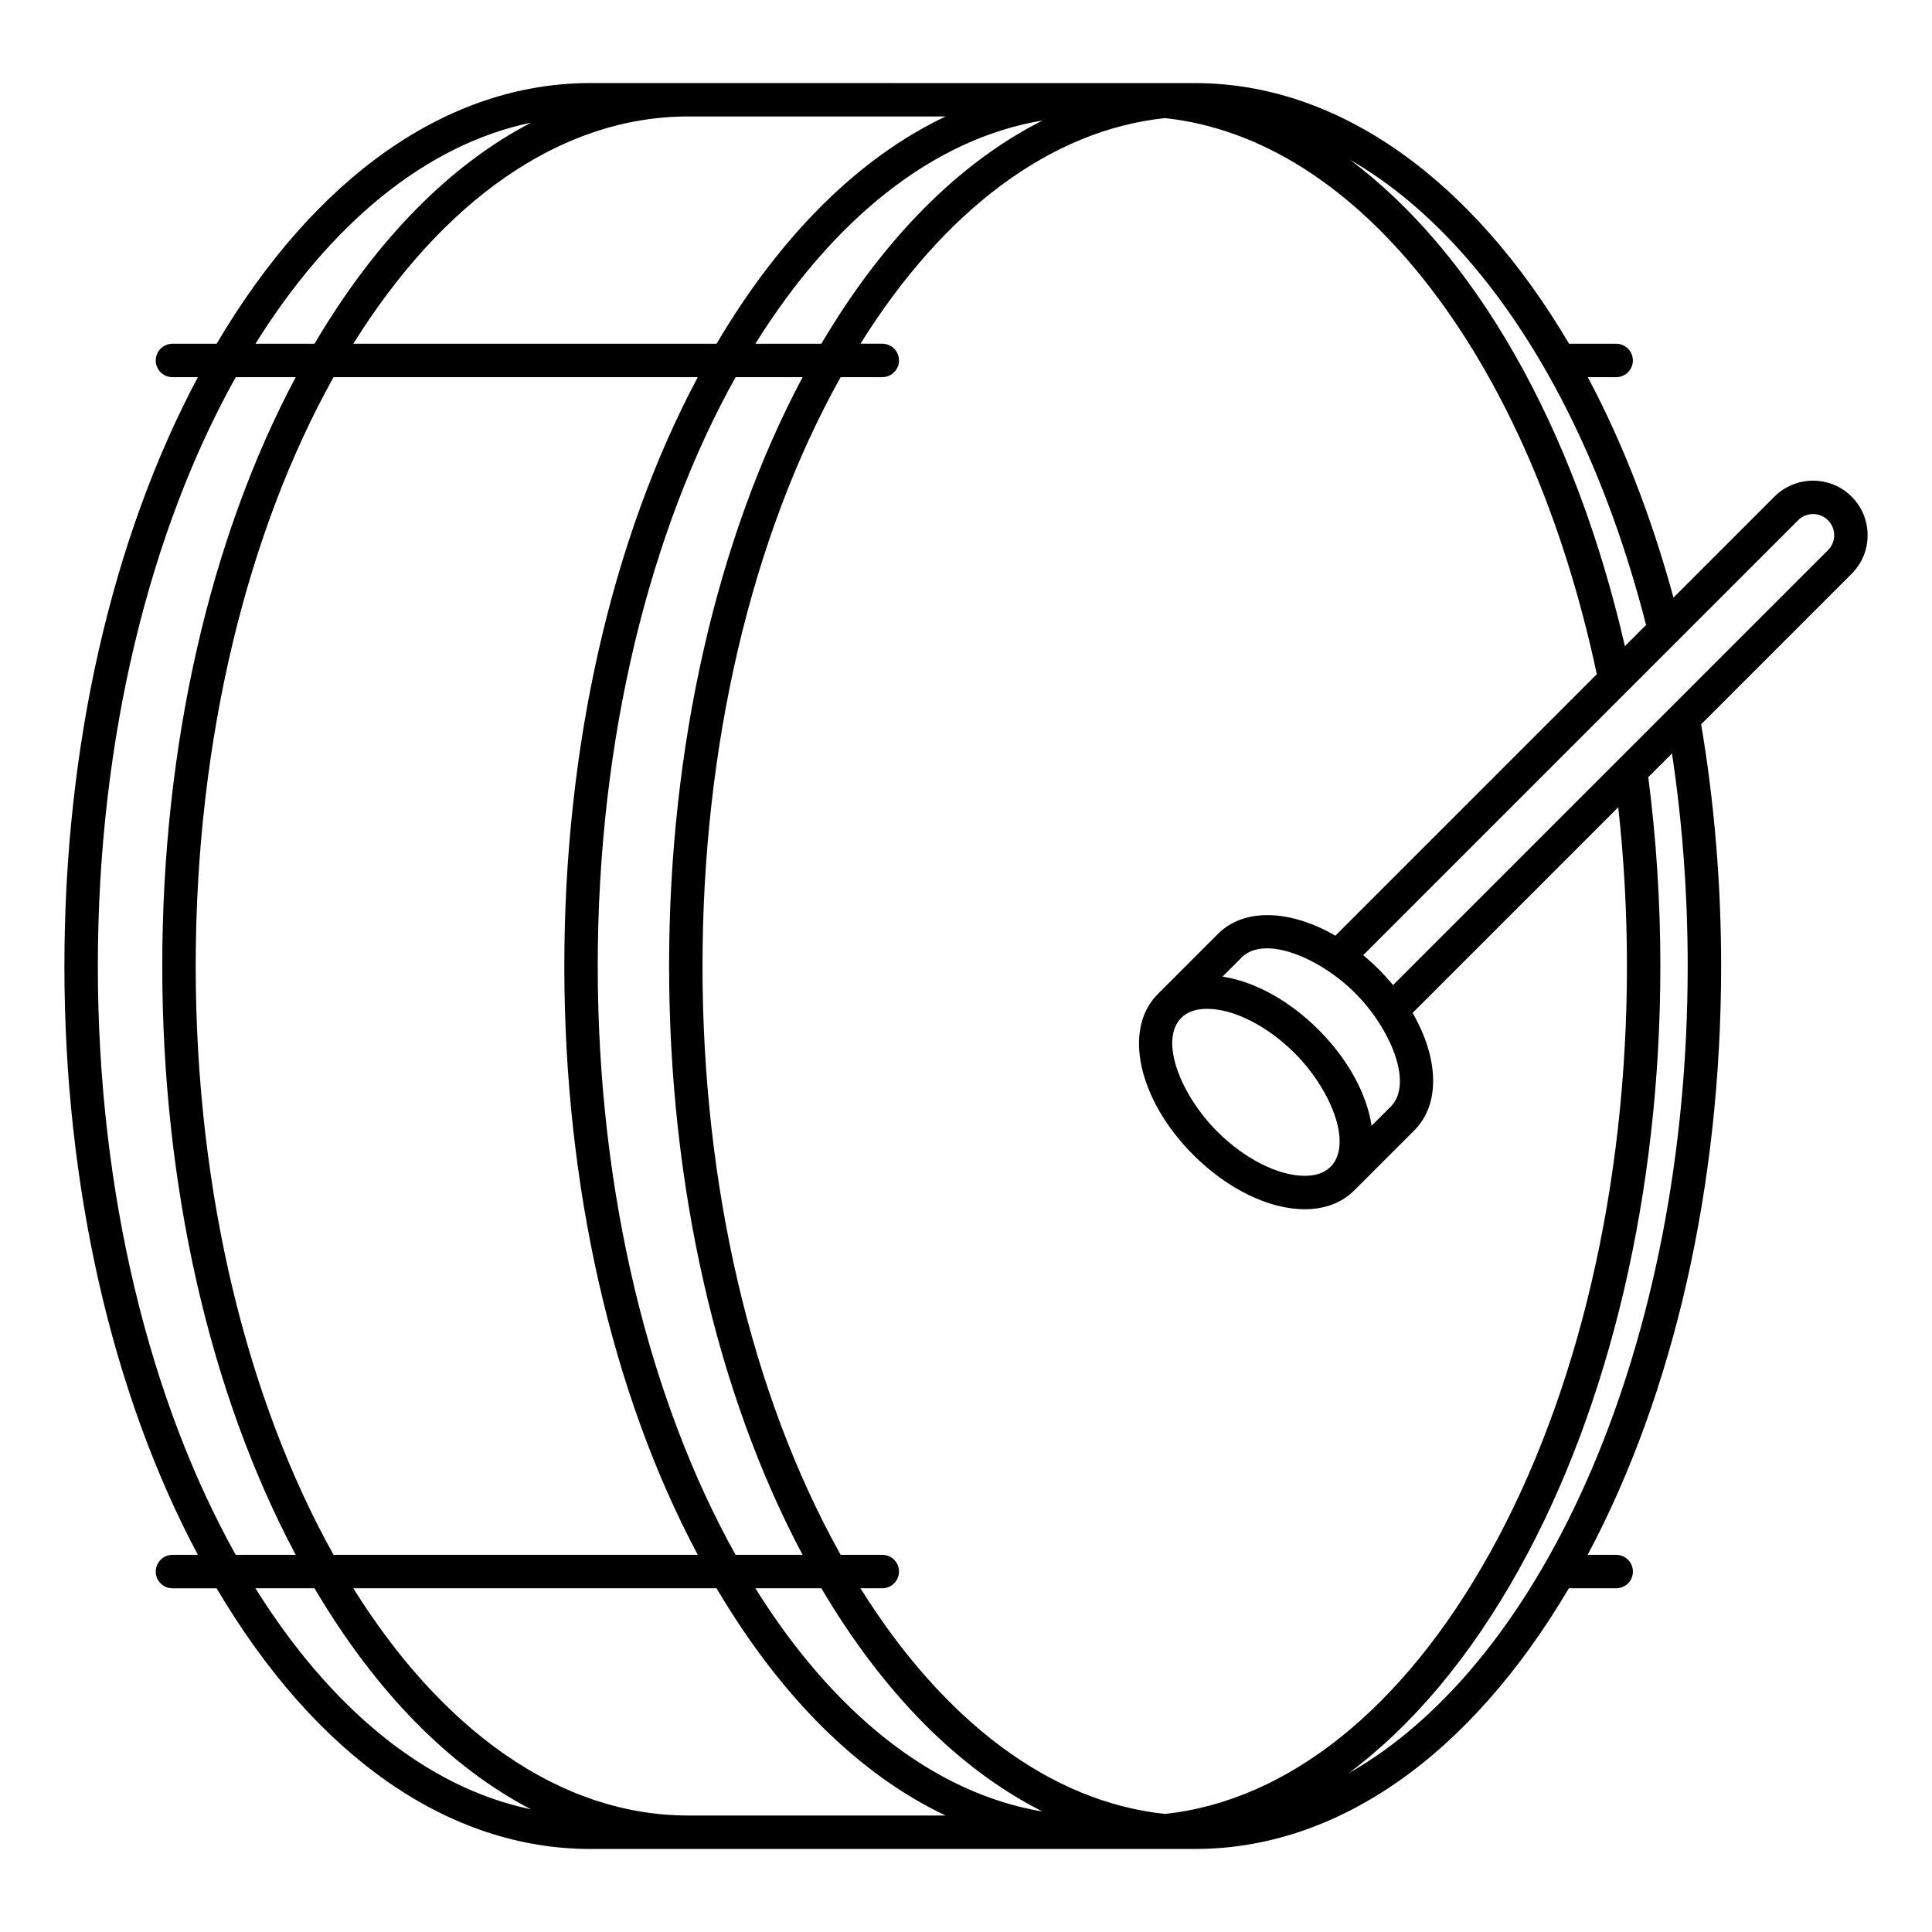
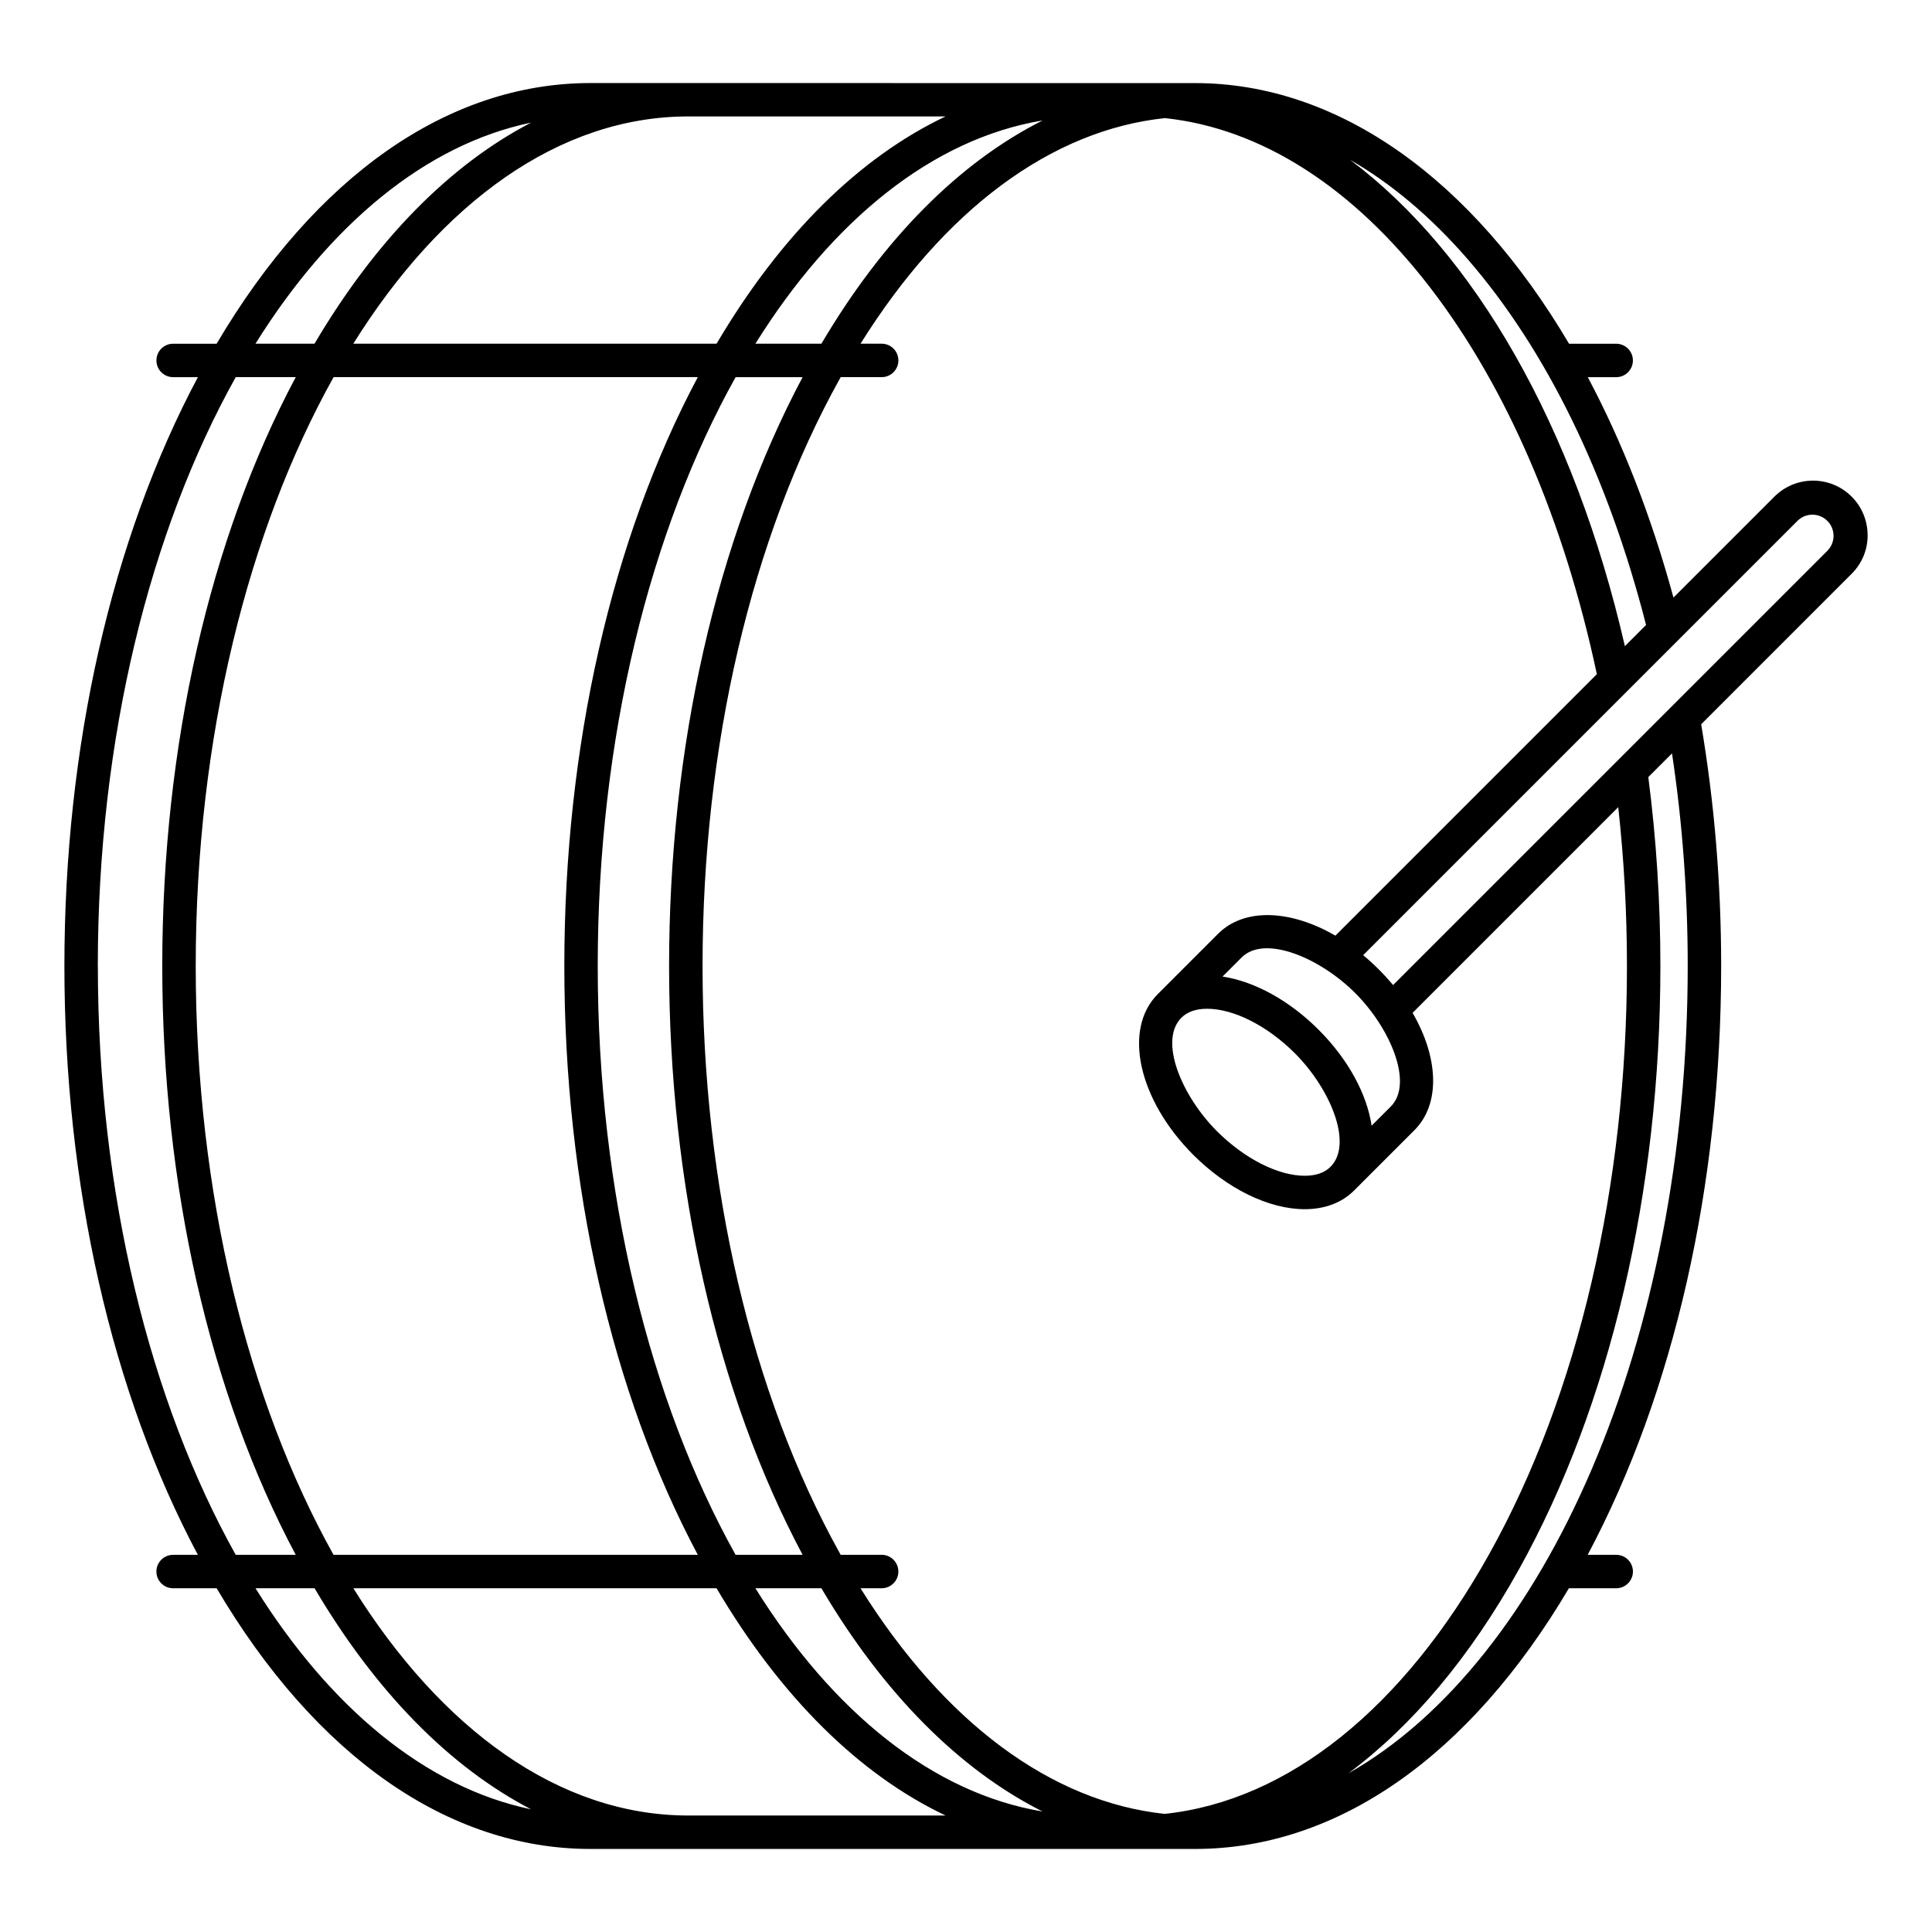
- <svg xmlns="http://www.w3.org/2000/svg" fill="#000000" height="75" width="75" version="1.1" id="Capa_1" viewBox="0 0 75 75" xml:space="preserve">
-   <defs id="defs1" />
-   <path d="m 72.5,20.778 c 0,-0.567 -0.22,-1.099 -0.62,-1.499 -0.826,-0.826 -2.17,-0.826 -2.996,0 L 64.964,23.199 C 64.101,20.03 62.975,17.157 61.638,14.642 h 1.101 c 0.358,0 0.649,-0.291 0.649,-0.649 0,-0.358 -0.291,-0.649 -0.649,-0.649 H 60.911 C 57.16,6.987 51.987,3.234 46.413,3.226 c -0.006,-1.622e-4 -23.494,-0.002 -23.494,-0.002 -5.506,0 -10.657,3.594 -14.509,10.12 H 6.695 c -0.358,0 -0.649,0.291 -0.649,0.649 0,0.358 0.291,0.649 0.649,0.649 H 7.681 C 4.333,20.928 2.5,28.98 2.5,37.501 c 0,8.521 1.833,16.572 5.181,22.858 H 6.695 c -0.358,0 -0.649,0.291 -0.649,0.649 0,0.358 0.291,0.649 0.649,0.649 h 1.714 c 3.852,6.526 9.003,10.12 14.509,10.12 h 23.475 c 4.87e-4,0 9.74e-4,-3.25e-4 0.002,-3.25e-4 5.505,-0.001 10.656,-3.595 14.508,-10.12 h 1.837 c 0.358,0 0.649,-0.291 0.649,-0.649 0,-0.358 -0.291,-0.649 -0.649,-0.649 h -1.108 c 3.349,-6.286 5.182,-14.337 5.182,-22.858 0,-3.192 -0.263,-6.346 -0.776,-9.384 l 5.842,-5.842 c 0.402,-0.402 0.622,-0.934 0.62,-1.497 z M 56.97,10.056 c 3.064,3.527 5.455,8.434 6.93,14.206 l -0.822,0.822 C 61.108,16.515 57.236,9.82 52.408,6.203 c 1.601,0.921 3.135,2.211 4.562,3.853 z m -33.766,27.445 c 0,-8.867 2.04,-16.927 5.352,-22.86 h 2.601 c -3.346,6.286 -5.183,14.373 -5.183,22.859 0,8.485 1.837,16.572 5.182,22.858 h -2.601 C 25.244,54.426 23.204,46.367 23.204,37.501 Z m 3.884,22.858 H 12.949 C 9.637,54.426 7.597,46.367 7.597,37.501 c 0,-8.867 2.04,-16.927 5.352,-22.86 H 27.088 c -3.349,6.286 -5.181,14.338 -5.181,22.86 0,8.521 1.832,16.572 5.181,22.858 z m 2.235,-47.015 c 2.989,-4.79 6.865,-7.954 11.151,-8.667 -3.231,1.626 -6.177,4.581 -8.589,8.667 z m -2.605,-8.822 h 9.989 c -3.339,1.583 -6.389,4.584 -8.89,8.822 H 13.716 C 17.13,7.873 21.701,4.521 26.718,4.521 Z M 20.617,4.761 C 17.466,6.398 14.59,9.311 12.209,13.344 H 9.917 C 12.801,8.723 16.51,5.615 20.617,4.761 Z M 3.798,37.501 c 0,-8.868 2.04,-16.927 5.353,-22.859 H 11.48 C 8.132,20.928 6.299,28.98 6.299,37.501 c 0,8.521 1.833,16.572 5.181,22.858 H 9.151 C 5.838,54.427 3.798,46.368 3.798,37.501 Z m 6.119,24.155 h 2.292 c 2.38,4.032 5.256,6.945 8.405,8.582 -4.105,-0.854 -7.814,-3.962 -10.698,-8.582 z m 16.801,8.822 c -5.017,0 -9.588,-3.351 -13.003,-8.822 h 14.101 c 2.502,4.238 5.552,7.239 8.891,8.822 z m 2.605,-8.822 h 2.562 c 2.41,4.085 5.355,7.04 8.585,8.667 -4.284,-0.715 -8.159,-3.878 -11.147,-8.667 z m 15.892,8.759 C 40.801,69.948 36.651,66.857 33.403,61.656 h 0.847 c 0.358,0 0.649,-0.291 0.649,-0.649 0,-0.358 -0.291,-0.649 -0.649,-0.649 h -1.615 c -0.013,-0.023 -0.026,-0.045 -0.039,-0.068 -3.434,-6.173 -5.325,-14.267 -5.325,-22.79 0,-8.527 1.892,-16.623 5.328,-22.796 0.012,-0.021 0.024,-0.042 0.036,-0.063 h 1.615 c 0.358,0 0.649,-0.291 0.649,-0.649 0,-0.358 -0.291,-0.649 -0.649,-0.649 h -0.847 c 3.249,-5.203 7.402,-8.294 11.818,-8.758 3.734,0.399 7.295,2.674 10.301,6.586 2.966,3.86 5.197,9.042 6.466,15.001 L 51.839,36.323 c -1.736,-1.008 -3.534,-1.093 -4.555,-0.072 l -2.341,2.341 c -1.363,1.363 -0.756,4.104 1.382,6.242 1.32,1.321 2.937,2.109 4.325,2.109 0.777,0 1.439,-0.251 1.915,-0.725 6.48e-4,-6.48e-4 2.343,-2.342 2.343,-2.342 1.022,-1.022 0.936,-2.819 -0.072,-4.555 l 7.984,-7.984 c 0.223,2.026 0.338,4.093 0.338,6.166 0,8.522 -1.891,16.616 -5.324,22.788 -3.351,6.025 -7.831,9.618 -12.619,10.126 z M 51.185,39.974 c -1.135,-1.135 -2.488,-1.875 -3.727,-2.061 l 0.743,-0.743 c 0.892,-0.891 3.038,0.013 4.406,1.382 1.369,1.369 2.273,3.515 1.382,4.406 l -0.744,0.744 C 53.065,42.494 52.355,41.143 51.185,39.974 Z m 0.464,5.324 c -0.231,0.23 -0.567,0.347 -0.999,0.347 -1.035,0 -2.341,-0.662 -3.407,-1.729 -1.369,-1.369 -2.273,-3.515 -1.382,-4.406 0.23,-0.231 0.567,-0.347 0.999,-0.347 1.035,0 2.341,0.662 3.407,1.729 1.369,1.369 2.273,3.515 1.382,4.406 z m 0.702,23.54 c 2.476,-1.844 4.725,-4.517 6.617,-7.918 3.539,-6.362 5.487,-14.679 5.487,-23.419 0,-2.47 -0.159,-4.935 -0.469,-7.333 l 0.92,-0.92 c 0.404,2.683 0.61,5.453 0.61,8.253 0,14.598 -5.529,27.009 -13.165,31.337 z M 70.963,21.357 54.079,38.24 C 53.907,38.034 53.723,37.831 53.525,37.633 53.327,37.435 53.124,37.251 52.918,37.08 L 69.802,20.196 c 0.32,-0.32 0.841,-0.32 1.161,0 0.155,0.155 0.24,0.362 0.24,0.584 9.73e-4,0.216 -0.084,0.421 -0.24,0.576 z" id="path1" style="stroke-width:0.162" />
+ <svg xmlns="http://www.w3.org/2000/svg" xml:space="preserve" width="75" height="75">
+   <path d="M72.5 20.778c0-.567-.22-1.1-.62-1.5a2.12 2.12 0 0 0-2.996 0l-3.92 3.92c-.863-3.168-1.989-6.041-3.326-8.556h1.102a.649.649 0 0 0 0-1.298H60.91C57.16 6.987 51.987 3.234 46.413 3.226l-23.494-.002c-5.506 0-10.657 3.594-14.51 10.12H6.696a.649.649 0 0 0 0 1.297h.986C4.333 20.928 2.5 28.98 2.5 37.501s1.833 16.572 5.181 22.858h-.986a.649.649 0 0 0 0 1.297H8.41c3.853 6.526 9.004 10.12 14.51 10.12h23.477c5.505-.001 10.655-3.595 14.507-10.12h1.837a.649.649 0 0 0 0-1.298h-1.108c3.349-6.286 5.182-14.337 5.182-22.857 0-3.192-.263-6.347-.776-9.384l5.842-5.843c.402-.402.622-.934.62-1.496M56.97 10.056c3.064 3.527 5.455 8.434 6.93 14.206l-.822.822c-1.97-8.569-5.842-15.264-10.67-18.881 1.601.92 3.134 2.21 4.562 3.853M23.204 37.501c0-8.867 2.04-16.927 5.352-22.86h2.601c-3.345 6.287-5.183 14.373-5.183 22.86 0 8.485 1.838 16.571 5.183 22.858h-2.601c-3.312-5.933-5.352-13.992-5.352-22.858m3.884 22.858h-14.14C9.638 54.426 7.598 46.367 7.598 37.5c0-8.867 2.04-16.927 5.352-22.86h14.139c-3.349 6.286-5.182 14.338-5.182 22.86 0 8.52 1.833 16.572 5.182 22.858m2.235-47.015c2.99-4.79 6.865-7.954 11.151-8.667-3.23 1.625-6.177 4.58-8.588 8.667zM26.718 4.52h9.989c-3.34 1.584-6.389 4.584-8.89 8.823H13.715C17.13 7.873 21.7 4.52 26.718 4.52m-6.101.24c-3.15 1.637-6.027 4.55-8.408 8.583H9.917c2.884-4.62 6.593-7.729 10.7-8.583m-16.82 32.74c0-8.868 2.041-16.927 5.354-22.86h2.33c-3.35 6.287-5.182 14.339-5.182 22.86s1.833 16.572 5.181 22.858H9.15C5.839 54.427 3.799 46.368 3.799 37.5m6.12 24.155h2.292c2.38 4.032 5.256 6.945 8.405 8.582-4.105-.854-7.814-3.962-10.698-8.582m16.8 8.823c-5.016 0-9.587-3.352-13.002-8.823h14.1c2.503 4.239 5.553 7.239 8.891 8.823zm2.606-8.823h2.562c2.41 4.085 5.355 7.04 8.585 8.667-4.285-.715-8.159-3.878-11.147-8.667m15.892 8.76c-4.414-.468-8.564-3.56-11.812-8.76h.847a.649.649 0 0 0 0-1.297h-1.615l-.038-.068c-3.434-6.173-5.325-14.267-5.325-22.79 0-8.527 1.892-16.623 5.328-22.797l.036-.063h1.615a.649.649 0 0 0 0-1.297h-.847c3.25-5.203 7.402-8.294 11.818-8.758 3.734.398 7.295 2.674 10.301 6.586 2.967 3.86 5.197 9.042 6.466 15.001l-10.15 10.15c-1.736-1.008-3.534-1.093-4.555-.072l-2.34 2.341c-1.363 1.363-.757 4.104 1.38 6.242 1.321 1.32 2.938 2.108 4.325 2.108.778 0 1.44-.25 1.915-.725l2.343-2.342c1.021-1.022.936-2.82-.072-4.555l7.984-7.985c.223 2.026.338 4.094.338 6.166 0 8.522-1.89 16.615-5.324 22.788-3.35 6.025-7.83 9.618-12.618 10.126m5.97-30.442c-1.135-1.135-2.488-1.875-3.727-2.062l.743-.743c.892-.89 3.038.013 4.406 1.382 1.37 1.369 2.273 3.515 1.382 4.406l-.744.744c-.18-1.207-.89-2.558-2.06-3.727m.464 5.323c-.23.23-.567.348-1 .348-1.035 0-2.34-.663-3.407-1.729-1.369-1.369-2.273-3.515-1.381-4.406.23-.23.566-.348.999-.348 1.035 0 2.34.663 3.407 1.729 1.369 1.369 2.273 3.515 1.382 4.406m.701 23.54c2.476-1.843 4.726-4.516 6.617-7.917 3.539-6.363 5.488-14.68 5.488-23.42 0-2.47-.159-4.934-.469-7.332l.92-.92c.404 2.683.61 5.453.61 8.253 0 14.598-5.53 27.009-13.166 31.337m18.613-47.48L54.079 38.24a9 9 0 0 0-1.161-1.16l16.884-16.884a.821.821 0 0 1 1.16 1.16" style="stroke-width:.162" />
</svg>
